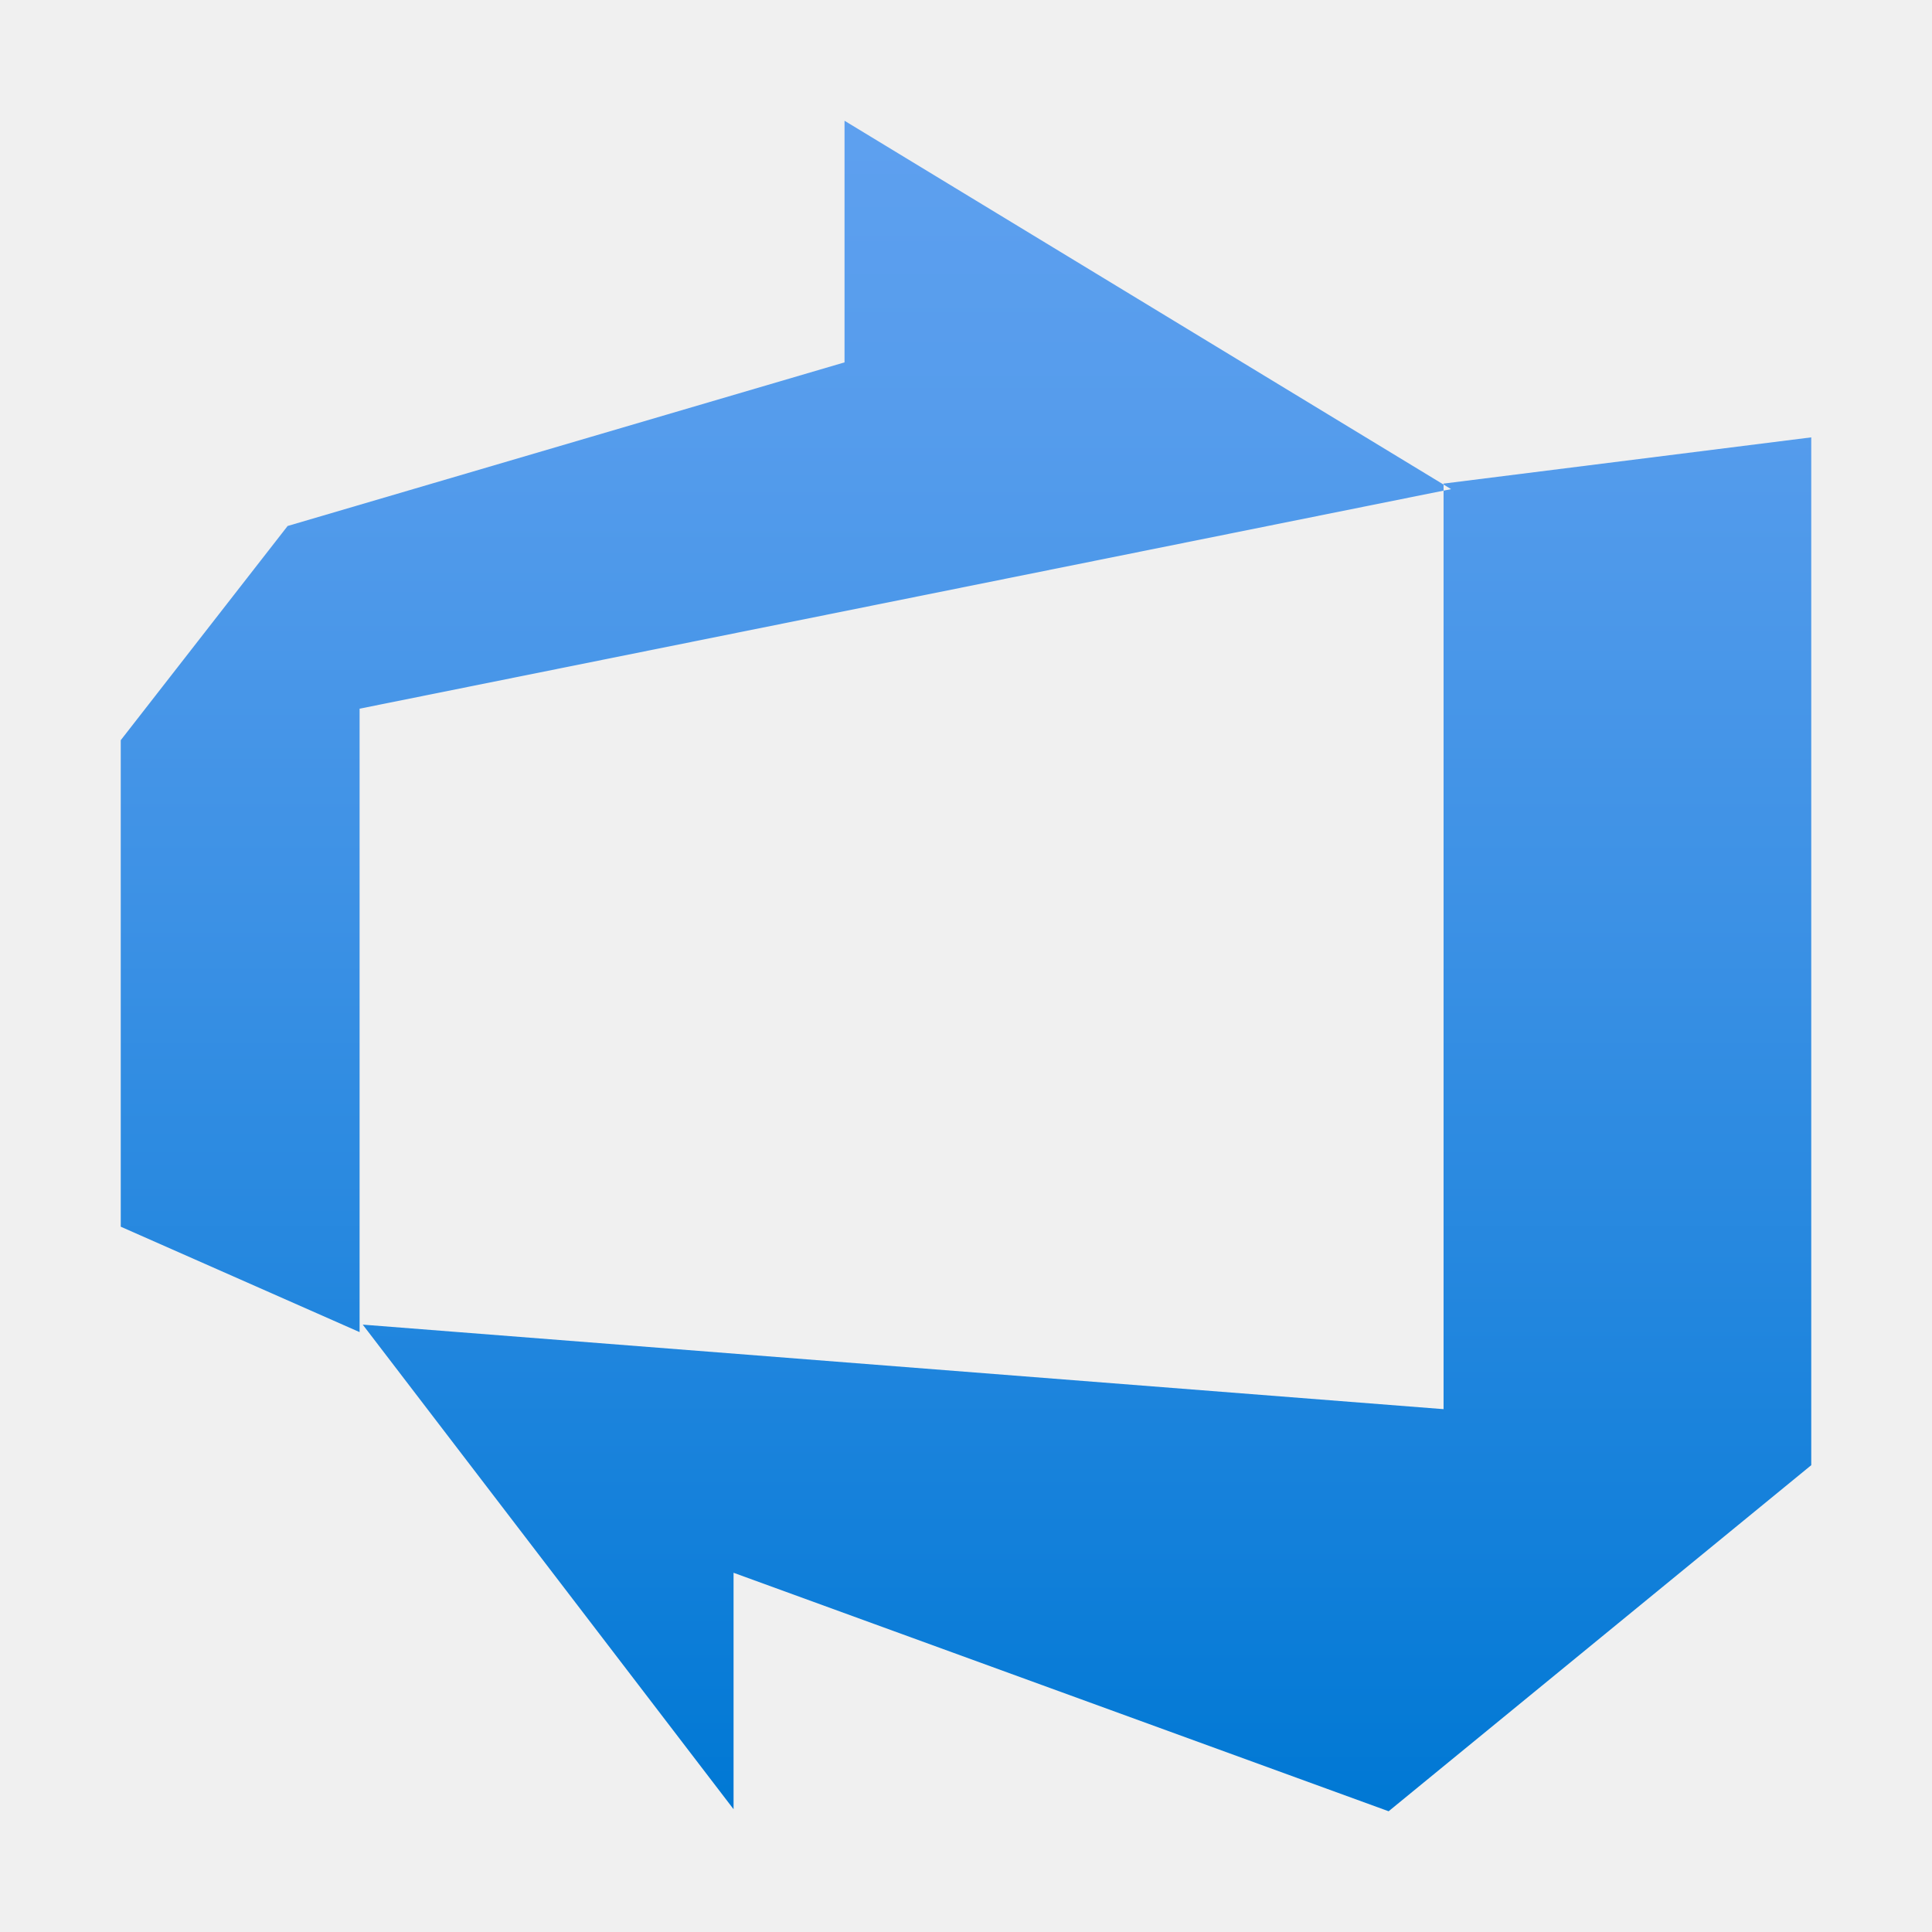
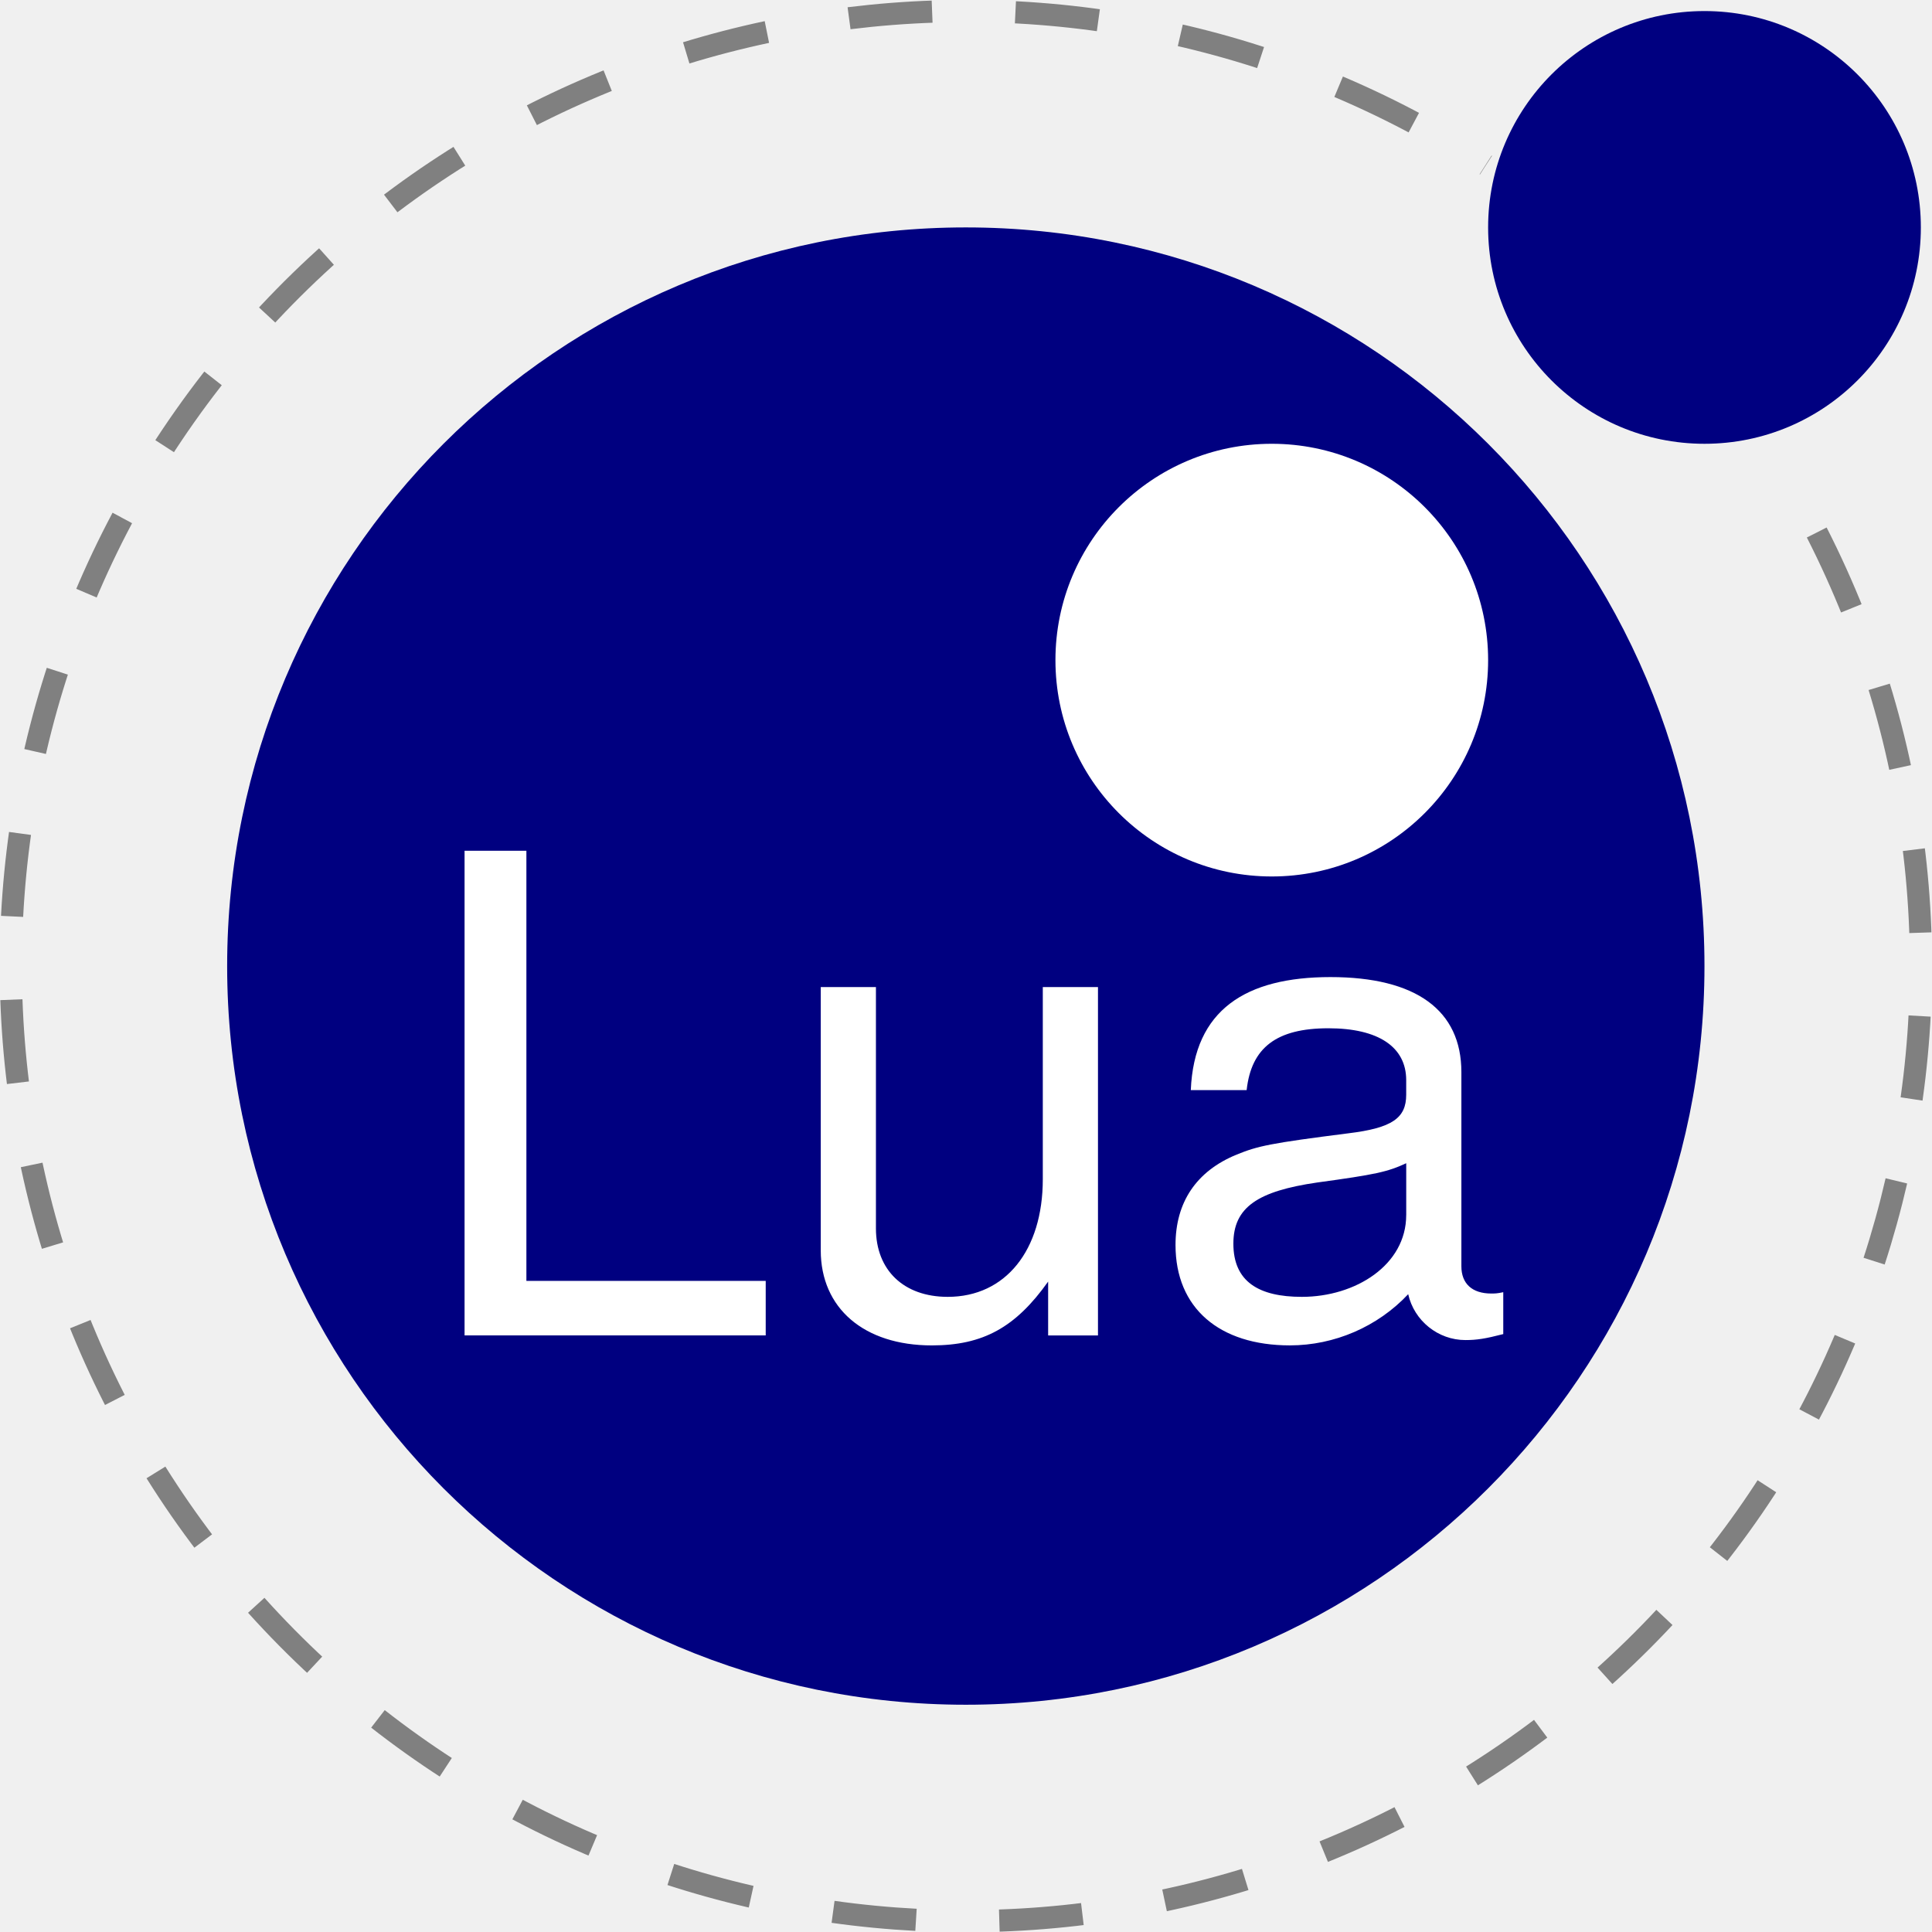
- <svg xmlns="http://www.w3.org/2000/svg" width="800px" height="800px" viewBox="0 0 16 16" fill="none">
-   <path fill="url(#azure-devops-color-16__paint0_linear_707_116)" d="M15 3.622v8.512L11.5 15l-5.425-1.975v1.958L3.004 10.97l8.951.7V4.005L15 3.622zm-2.984.428L6.994 1v2.001L2.382 4.356 1 6.13v4.029l1.978.873V5.869l9.038-1.818z" />
-   <defs>
-     <linearGradient id="azure-devops-color-16__paint0_linear_707_116" x1="8" x2="8" y1="14.956" y2="1.026" gradientUnits="userSpaceOnUse">
-       <stop stop-color="#0078D4" />
-       <stop offset=".16" stop-color="#1380DA" />
-       <stop offset=".53" stop-color="#3C91E5" />
-       <stop offset=".82" stop-color="#559CEC" />
-       <stop offset="1" stop-color="#5EA0EF" />
-     </linearGradient>
-   </defs>
+ <svg xmlns="http://www.w3.org/2000/svg" height="64" width="64">
+   <g transform="matrix(.069276 0 0 .069276 -.808508 -.799561)">
+     <path d="M880.4 266.18A456.67 456.67 0 1 1 722.22 90.51" fill="none" stroke="gray" stroke-width="10.597" stroke-dasharray="39.852" />
+     <circle r="353.21" cx="473.5" cy="473.5" fill="navy" />
+     <circle r="103.45" cx="619.81" cy="327.2" fill="#fff" />
+     <circle r="103.46" cx="826.72" cy="120.29" fill="navy" />
+     <path d="M377.82 650.1v-26.067H263.38v-205.68h-29.564v231.75h144M536.7 650.1V483.53h-26.385v91.872c0 34.015-17.802 56.267-45.46 56.267-20.98 0-34.333-12.716-34.333-32.743v-115.4h-26.385v125.9c0 27.657 20.663 45.46 53.1 45.46 24.478 0 40.055-8.583 55.632-30.518v25.75h23.84m193.79-.648v-20.027c-2.86.636-4.133.636-5.722.636-9.22 0-14.305-4.768-14.305-13.034V524.22c0-29.564-21.617-45.46-62.625-45.46-40.373 0-65.17 15.577-66.758 54.042h26.703c2.225-20.345 14.305-29.564 39.1-29.564 23.842 0 37.194 8.9 37.194 24.796v6.994c0 11.126-6.676 15.895-27.657 18.438-37.512 4.768-43.234 6.04-53.406 10.173-19.392 7.947-29.246 22.888-29.246 43.234 0 30.2 20.98 48.002 54.678 48.002 21.3 0 41.962-8.9 56.585-24.478 2.86 12.716 14.305 21.935 27.34 21.935 5.404 0 9.537-.636 18.12-2.86m-46.413-56.903c0 23.842-24.16 39.1-49.9 39.1-20.663 0-32.743-7.312-32.743-25.432 0-17.484 11.762-25.114 40.055-29.246 27.975-3.815 33.697-5.086 42.598-9.22v24.796" fill="#fff" />
+   </g>
</svg>
